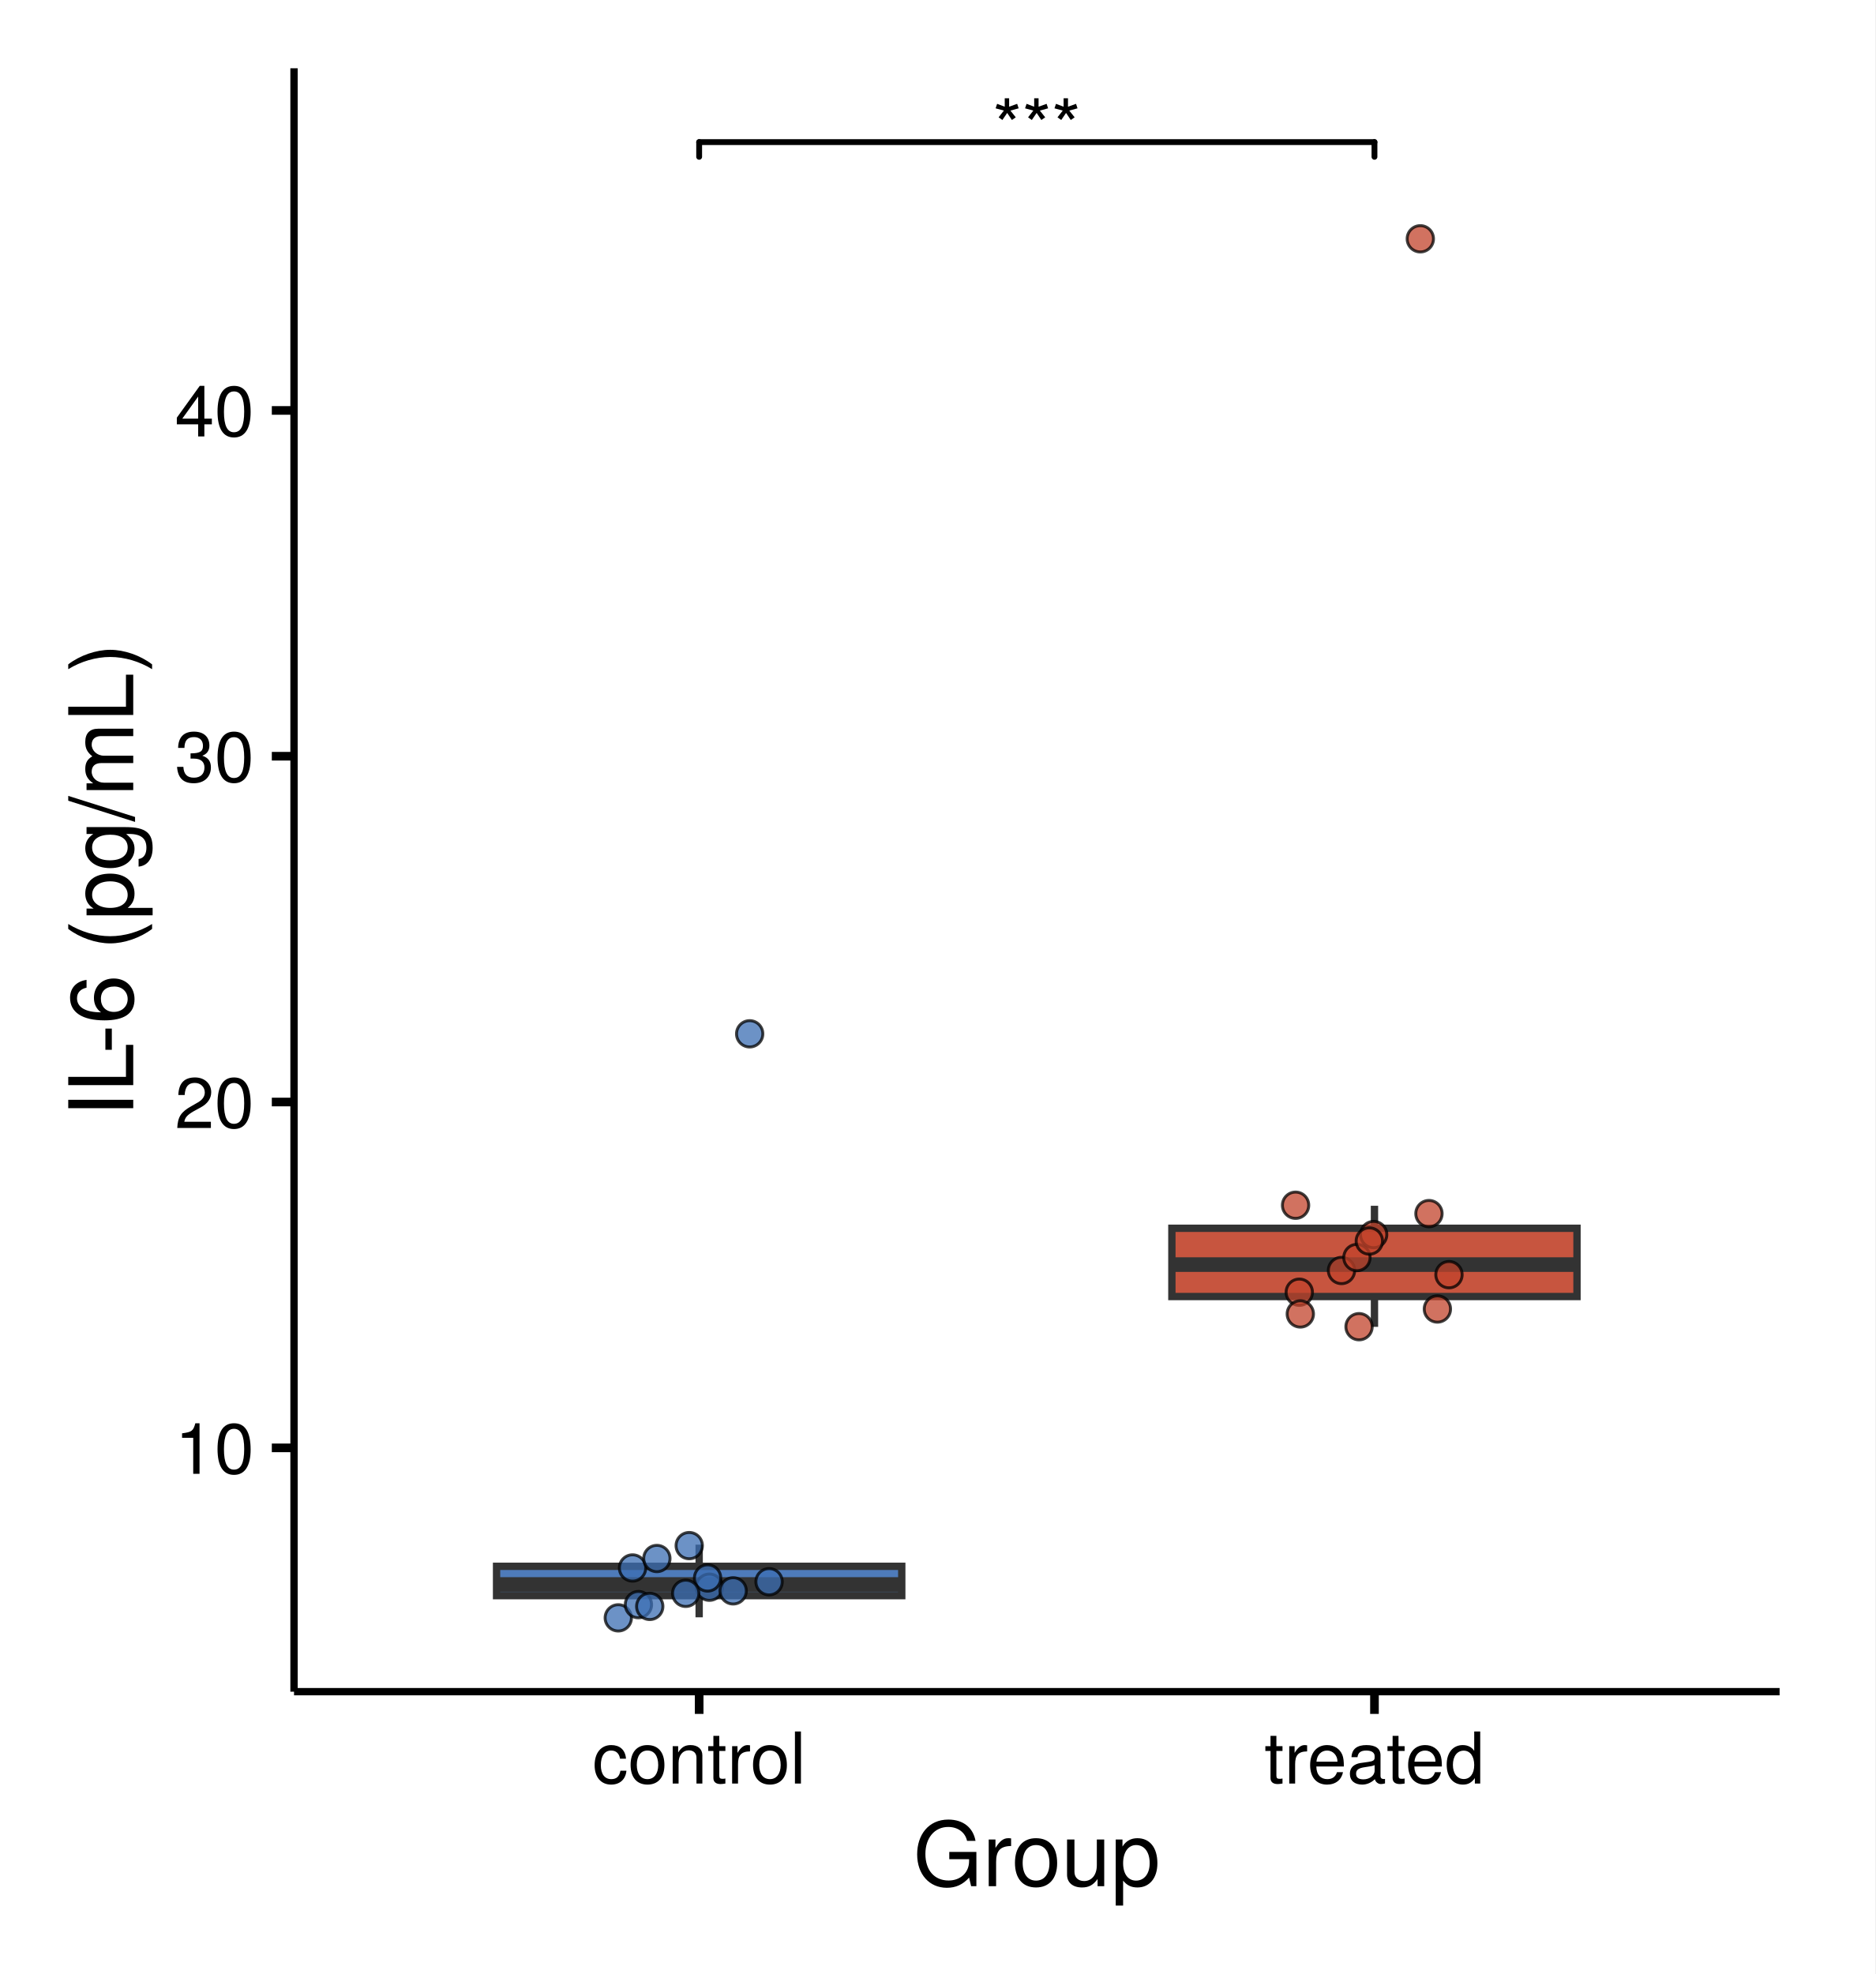
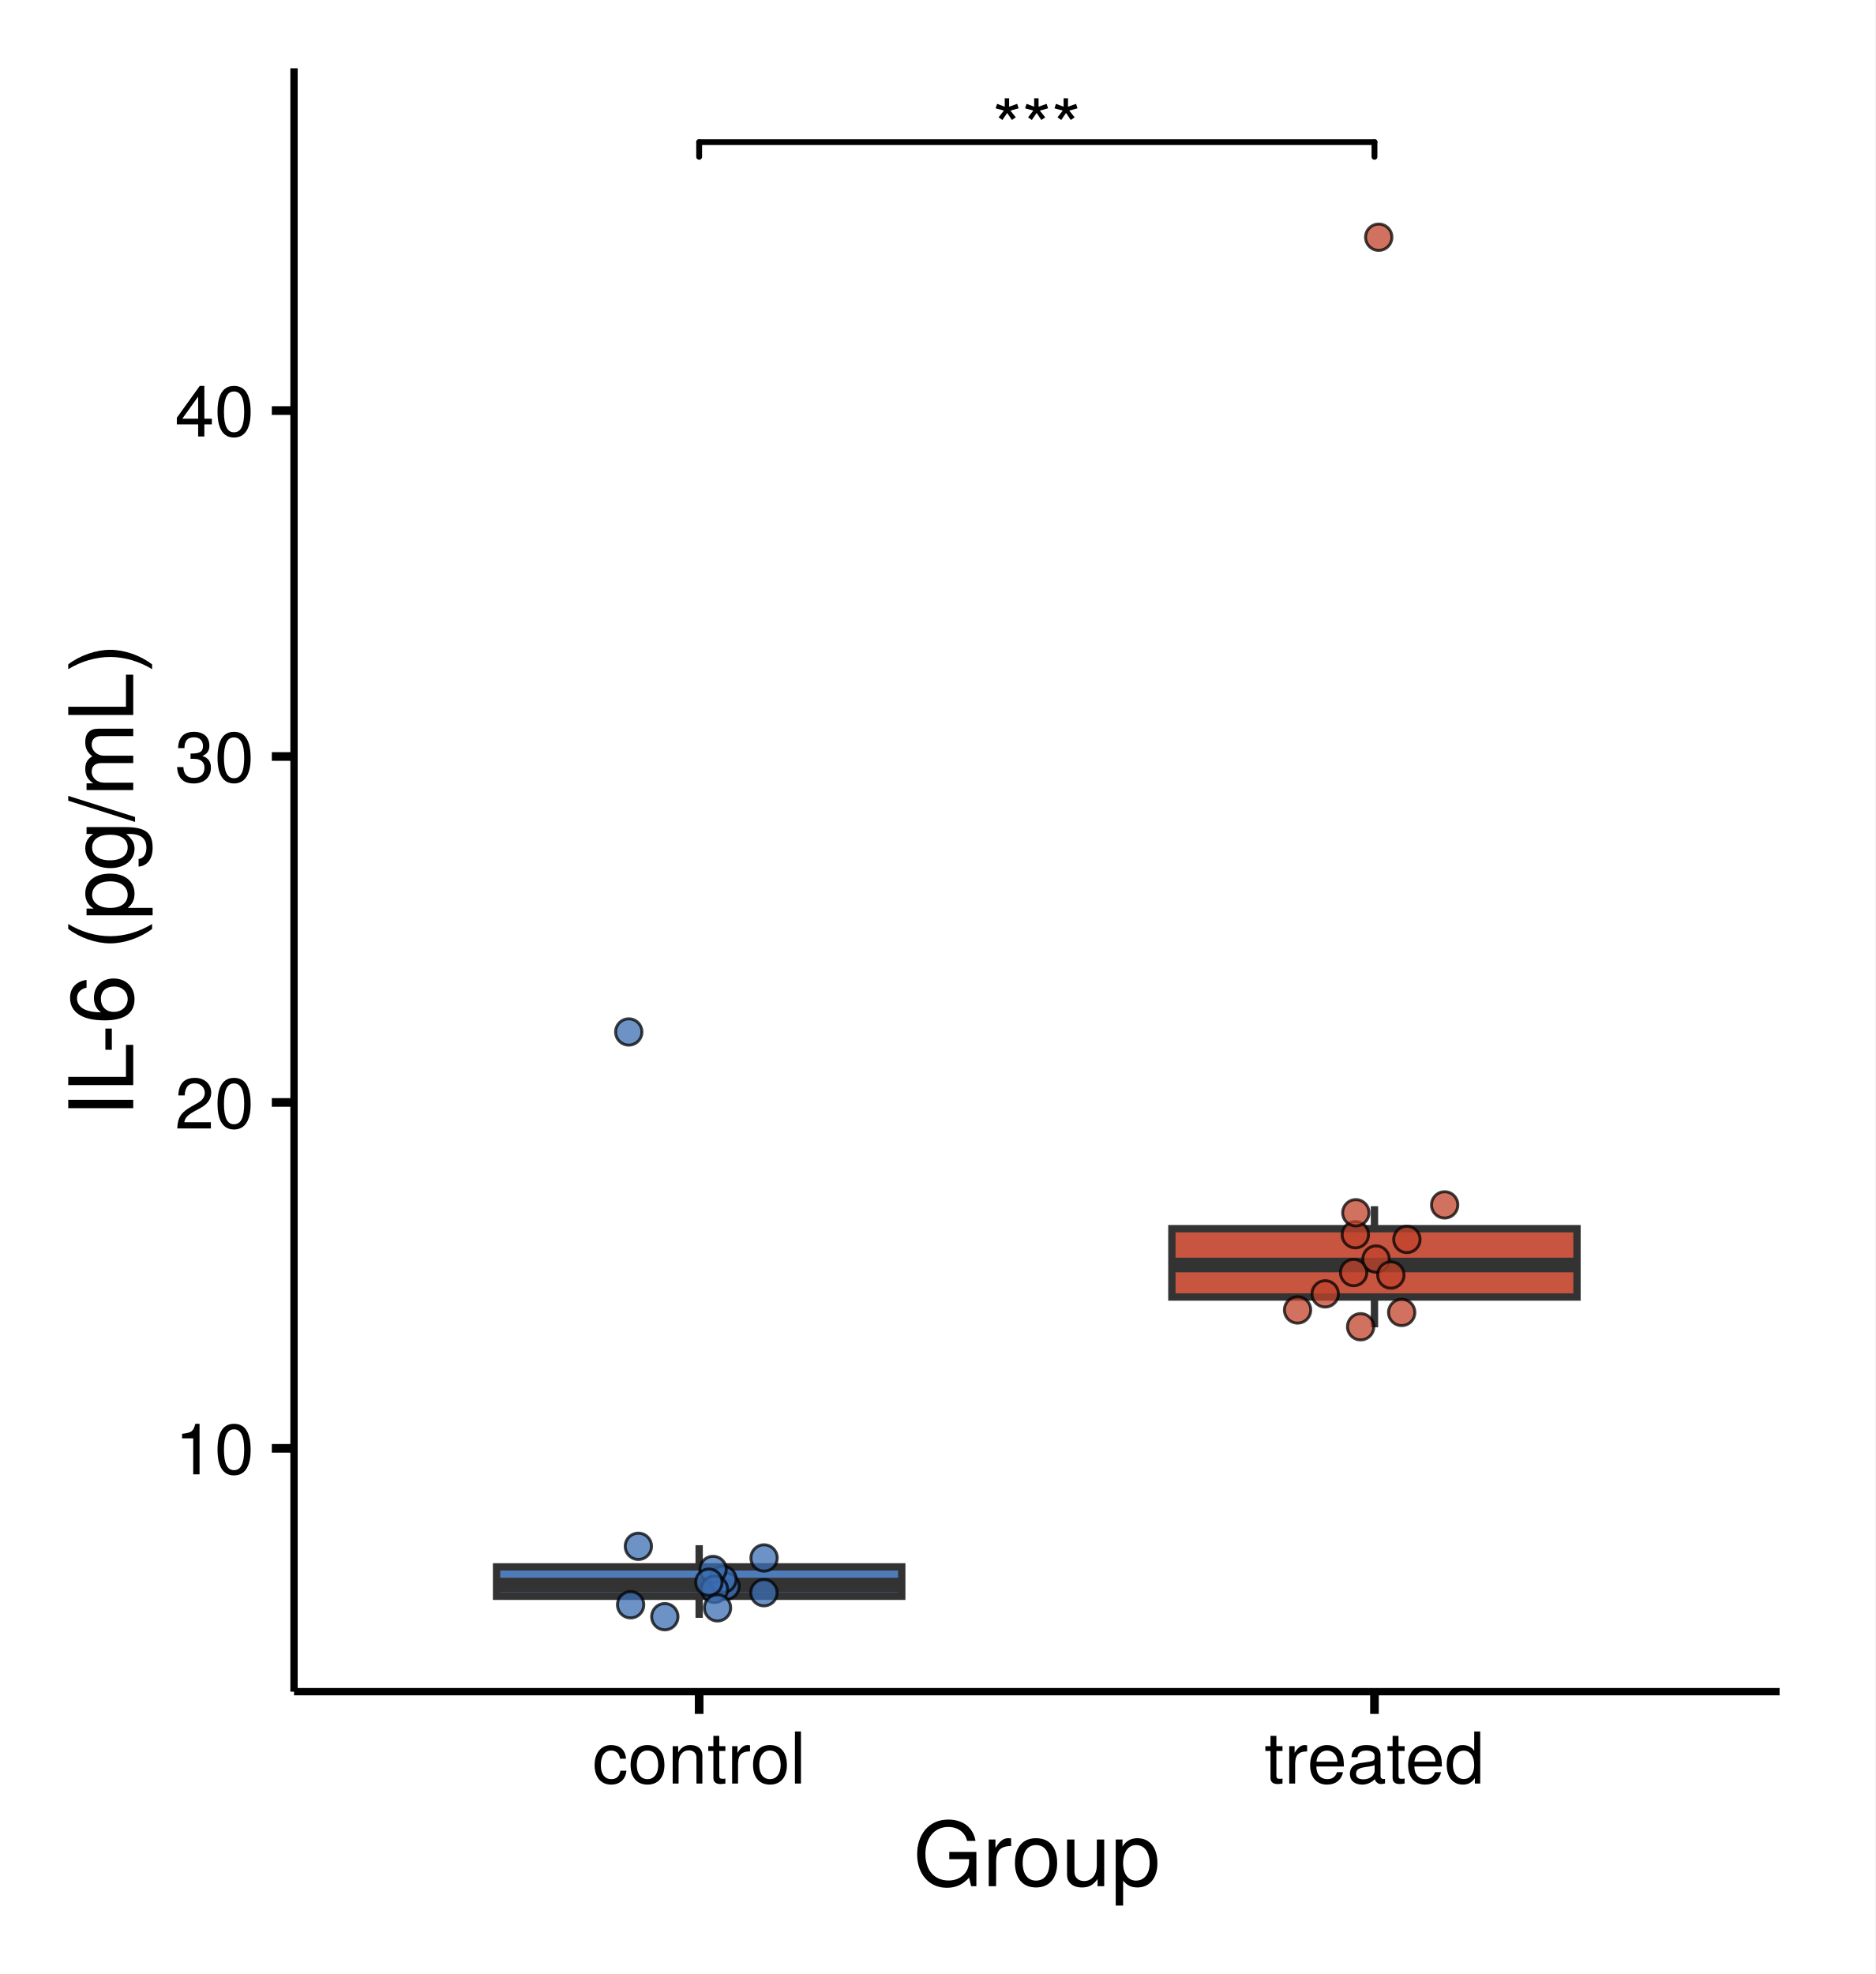
<svg xmlns="http://www.w3.org/2000/svg" class="svglite" width="273.60pt" height="288.00pt" viewBox="0 0 273.60 288.00">
  <defs>
    <style type="text/css">
    .svglite line, .svglite polyline, .svglite polygon, .svglite path, .svglite rect, .svglite circle {
      fill: none;
      stroke: #000000;
      stroke-linecap: round;
      stroke-linejoin: round;
      stroke-miterlimit: 10.00;
    }
    .svglite text {
      white-space: pre;
    }
  </style>
  </defs>
  <rect width="100%" height="100%" style="stroke: none; fill: #FFFFFF;" />
  <defs>
    <clipPath id="cpMC4wMHwyNzMuNjB8MC4wMHwyODguMDA=">
      <rect x="0.00" y="0.00" width="273.60" height="288.00" />
    </clipPath>
  </defs>
  <g clip-path="url(#cpMC4wMHwyNzMuNjB8MC4wMHwyODguMDA=)">
    <rect x="0.00" y="0.00" width="273.60" height="288.00" style="stroke-width: 1.26; stroke: #FFFFFF; fill: #FFFFFF;" />
  </g>
  <defs>
    <clipPath id="cpNDIuOTB8MjU5LjY1fDkuOTZ8MjQ2Ljgx">
      <rect x="42.90" y="9.96" width="216.76" height="236.85" />
    </clipPath>
  </defs>
  <g clip-path="url(#cpNDIuOTB8MjU5LjY1fDkuOTZ8MjQ2Ljgx)">
    <rect x="42.90" y="9.96" width="216.76" height="236.85" style="stroke-width: 1.26; stroke: none; fill: #FFFFFF;" />
-     <line x1="102.01" y1="228.52" x2="102.01" y2="225.36" style="stroke-width: 1.07; stroke: #333333; stroke-linecap: butt;" />
-     <line x1="102.01" y1="232.80" x2="102.01" y2="235.96" style="stroke-width: 1.07; stroke: #333333; stroke-linecap: butt;" />
-     <polygon points="72.45,228.52 72.45,232.80 131.57,232.80 131.57,228.52 72.45,228.52 " style="stroke-width: 1.07; stroke: #333333; stroke-linecap: butt; stroke-linejoin: miter; fill: #3B6DB3; fill-opacity: 0.90;" />
-     <line x1="72.45" y1="231.17" x2="131.57" y2="231.17" style="stroke-width: 2.13; stroke: #333333; stroke-linecap: butt; stroke-linejoin: miter;" />
-     <line x1="200.54" y1="179.20" x2="200.54" y2="175.92" style="stroke-width: 1.07; stroke: #333333; stroke-linecap: butt;" />
-     <line x1="200.54" y1="189.16" x2="200.54" y2="193.58" style="stroke-width: 1.07; stroke: #333333; stroke-linecap: butt;" />
-     <polygon points="170.98,179.20 170.98,189.16 230.09,189.16 230.09,179.20 170.98,179.20 " style="stroke-width: 1.07; stroke: #333333; stroke-linecap: butt; stroke-linejoin: miter; fill: #C1432B; fill-opacity: 0.90;" />
-     <line x1="170.98" y1="184.50" x2="230.09" y2="184.50" style="stroke-width: 2.13; stroke: #333333; stroke-linecap: butt; stroke-linejoin: miter;" />
-     <circle cx="90.21" cy="236.04" r="1.92" style="stroke-width: 0.43; stroke: #000000; stroke-opacity: 0.75; fill: #3B6DB3; fill-opacity: 0.75;" />
-     <circle cx="103.50" cy="231.57" r="1.92" style="stroke-width: 0.43; stroke: #000000; stroke-opacity: 0.75; fill: #3B6DB3; fill-opacity: 0.75;" />
-     <circle cx="93.15" cy="234.11" r="1.92" style="stroke-width: 0.43; stroke: #000000; stroke-opacity: 0.75; fill: #3B6DB3; fill-opacity: 0.75;" />
-     <circle cx="100.56" cy="225.50" r="1.92" style="stroke-width: 0.43; stroke: #000000; stroke-opacity: 0.75; fill: #3B6DB3; fill-opacity: 0.75;" />
-     <circle cx="103.24" cy="230.22" r="1.92" style="stroke-width: 0.43; stroke: #000000; stroke-opacity: 0.75; fill: #3B6DB3; fill-opacity: 0.75;" />
-     <circle cx="100.05" cy="232.46" r="1.92" style="stroke-width: 0.43; stroke: #000000; stroke-opacity: 0.75; fill: #3B6DB3; fill-opacity: 0.75;" />
-     <circle cx="92.29" cy="228.76" r="1.92" style="stroke-width: 0.43; stroke: #000000; stroke-opacity: 0.75; fill: #3B6DB3; fill-opacity: 0.75;" />
-     <circle cx="109.38" cy="150.83" r="1.92" style="stroke-width: 0.43; stroke: #000000; stroke-opacity: 0.75; fill: #3B6DB3; fill-opacity: 0.75;" />
-     <circle cx="106.97" cy="232.10" r="1.92" style="stroke-width: 0.43; stroke: #000000; stroke-opacity: 0.75; fill: #3B6DB3; fill-opacity: 0.75;" />
-     <circle cx="112.21" cy="230.77" r="1.92" style="stroke-width: 0.43; stroke: #000000; stroke-opacity: 0.75; fill: #3B6DB3; fill-opacity: 0.75;" />
-     <circle cx="94.80" cy="234.37" r="1.92" style="stroke-width: 0.43; stroke: #000000; stroke-opacity: 0.75; fill: #3B6DB3; fill-opacity: 0.75;" />
-     <circle cx="95.84" cy="227.38" r="1.92" style="stroke-width: 0.43; stroke: #000000; stroke-opacity: 0.75; fill: #3B6DB3; fill-opacity: 0.75;" />
-     <circle cx="209.72" cy="190.98" r="1.92" style="stroke-width: 0.43; stroke: #000000; stroke-opacity: 0.75; fill: #C1432B; fill-opacity: 0.75;" />
-     <circle cx="200.42" cy="180.12" r="1.92" style="stroke-width: 0.43; stroke: #000000; stroke-opacity: 0.75; fill: #C1432B; fill-opacity: 0.75;" />
-     <circle cx="195.73" cy="185.36" r="1.92" style="stroke-width: 0.43; stroke: #000000; stroke-opacity: 0.75; fill: #C1432B; fill-opacity: 0.75;" />
-     <circle cx="198.29" cy="193.56" r="1.92" style="stroke-width: 0.43; stroke: #000000; stroke-opacity: 0.75; fill: #C1432B; fill-opacity: 0.75;" />
-     <circle cx="207.23" cy="34.84" r="1.92" style="stroke-width: 0.43; stroke: #000000; stroke-opacity: 0.75; fill: #C1432B; fill-opacity: 0.75;" />
-     <circle cx="189.03" cy="175.84" r="1.92" style="stroke-width: 0.43; stroke: #000000; stroke-opacity: 0.75; fill: #C1432B; fill-opacity: 0.75;" />
-     <circle cx="197.98" cy="183.47" r="1.92" style="stroke-width: 0.43; stroke: #000000; stroke-opacity: 0.75; fill: #C1432B; fill-opacity: 0.75;" />
-     <circle cx="189.57" cy="188.53" r="1.92" style="stroke-width: 0.43; stroke: #000000; stroke-opacity: 0.75; fill: #C1432B; fill-opacity: 0.75;" />
-     <circle cx="208.49" cy="177.06" r="1.92" style="stroke-width: 0.43; stroke: #000000; stroke-opacity: 0.75; fill: #C1432B; fill-opacity: 0.75;" />
-     <circle cx="211.41" cy="185.97" r="1.92" style="stroke-width: 0.43; stroke: #000000; stroke-opacity: 0.75; fill: #C1432B; fill-opacity: 0.75;" />
-     <circle cx="189.72" cy="191.70" r="1.92" style="stroke-width: 0.43; stroke: #000000; stroke-opacity: 0.75; fill: #C1432B; fill-opacity: 0.75;" />
-     <circle cx="199.79" cy="181.06" r="1.92" style="stroke-width: 0.43; stroke: #000000; stroke-opacity: 0.75; fill: #C1432B; fill-opacity: 0.75;" />
+     <line x1="102.01" y1="228.60" x2="102.01" y2="225.44" style="stroke-width: 1.07; stroke: #333333; stroke-linecap: butt;" />
+     <line x1="102.01" y1="232.89" x2="102.01" y2="236.04" style="stroke-width: 1.07; stroke: #333333; stroke-linecap: butt;" />
+     <polygon points="72.45,228.60 72.45,232.89 131.57,232.89 131.57,228.60 72.45,228.60 " style="stroke-width: 1.07; stroke: #333333; stroke-linecap: butt; stroke-linejoin: miter; fill: #3B6DB3; fill-opacity: 0.90;" />
+     <line x1="72.45" y1="231.25" x2="131.57" y2="231.25" style="stroke-width: 2.13; stroke: #333333; stroke-linecap: butt; stroke-linejoin: miter;" />
+     <line x1="200.54" y1="179.26" x2="200.54" y2="175.98" style="stroke-width: 1.07; stroke: #333333; stroke-linecap: butt;" />
+     <line x1="200.54" y1="189.23" x2="200.54" y2="193.65" style="stroke-width: 1.07; stroke: #333333; stroke-linecap: butt;" />
+     <polygon points="170.98,179.26 170.98,189.23 230.09,189.23 230.09,179.26 170.98,179.26 " style="stroke-width: 1.07; stroke: #333333; stroke-linecap: butt; stroke-linejoin: miter; fill: #C1432B; fill-opacity: 0.90;" />
+     <line x1="170.98" y1="184.56" x2="230.09" y2="184.56" style="stroke-width: 2.13; stroke: #333333; stroke-linecap: butt; stroke-linejoin: miter;" />
+     <circle cx="97.00" cy="235.87" r="1.92" style="stroke-width: 0.43; stroke: #000000; stroke-opacity: 0.75; fill: #3B6DB3; fill-opacity: 0.75;" />
+     <circle cx="105.93" cy="231.42" r="1.92" style="stroke-width: 0.43; stroke: #000000; stroke-opacity: 0.75; fill: #3B6DB3; fill-opacity: 0.75;" />
+     <circle cx="92.01" cy="234.13" r="1.92" style="stroke-width: 0.43; stroke: #000000; stroke-opacity: 0.75; fill: #3B6DB3; fill-opacity: 0.75;" />
+     <circle cx="93.14" cy="225.60" r="1.92" style="stroke-width: 0.43; stroke: #000000; stroke-opacity: 0.75; fill: #3B6DB3; fill-opacity: 0.75;" />
+     <circle cx="105.48" cy="230.42" r="1.92" style="stroke-width: 0.43; stroke: #000000; stroke-opacity: 0.75; fill: #3B6DB3; fill-opacity: 0.75;" />
+     <circle cx="111.46" cy="232.37" r="1.92" style="stroke-width: 0.43; stroke: #000000; stroke-opacity: 0.75; fill: #3B6DB3; fill-opacity: 0.75;" />
+     <circle cx="104.04" cy="228.98" r="1.92" style="stroke-width: 0.43; stroke: #000000; stroke-opacity: 0.75; fill: #3B6DB3; fill-opacity: 0.75;" />
+     <circle cx="91.74" cy="150.56" r="1.92" style="stroke-width: 0.43; stroke: #000000; stroke-opacity: 0.75; fill: #3B6DB3; fill-opacity: 0.75;" />
+     <circle cx="104.24" cy="231.88" r="1.92" style="stroke-width: 0.43; stroke: #000000; stroke-opacity: 0.75; fill: #3B6DB3; fill-opacity: 0.75;" />
+     <circle cx="103.43" cy="230.84" r="1.92" style="stroke-width: 0.43; stroke: #000000; stroke-opacity: 0.75; fill: #3B6DB3; fill-opacity: 0.75;" />
+     <circle cx="104.69" cy="234.58" r="1.92" style="stroke-width: 0.43; stroke: #000000; stroke-opacity: 0.75; fill: #3B6DB3; fill-opacity: 0.75;" />
+     <circle cx="111.48" cy="227.30" r="1.92" style="stroke-width: 0.43; stroke: #000000; stroke-opacity: 0.75; fill: #3B6DB3; fill-opacity: 0.75;" />
+     <circle cx="189.32" cy="191.12" r="1.92" style="stroke-width: 0.43; stroke: #000000; stroke-opacity: 0.75; fill: #C1432B; fill-opacity: 0.75;" />
+     <circle cx="197.75" cy="180.14" r="1.92" style="stroke-width: 0.43; stroke: #000000; stroke-opacity: 0.75; fill: #C1432B; fill-opacity: 0.75;" />
+     <circle cx="197.50" cy="185.66" r="1.92" style="stroke-width: 0.43; stroke: #000000; stroke-opacity: 0.75; fill: #C1432B; fill-opacity: 0.75;" />
+     <circle cx="198.52" cy="193.57" r="1.92" style="stroke-width: 0.43; stroke: #000000; stroke-opacity: 0.75; fill: #C1432B; fill-opacity: 0.75;" />
+     <circle cx="201.16" cy="34.61" r="1.92" style="stroke-width: 0.43; stroke: #000000; stroke-opacity: 0.75; fill: #C1432B; fill-opacity: 0.75;" />
+     <circle cx="210.78" cy="175.79" r="1.92" style="stroke-width: 0.43; stroke: #000000; stroke-opacity: 0.75; fill: #C1432B; fill-opacity: 0.75;" />
+     <circle cx="200.77" cy="183.69" r="1.92" style="stroke-width: 0.43; stroke: #000000; stroke-opacity: 0.75; fill: #C1432B; fill-opacity: 0.75;" />
+     <circle cx="193.35" cy="188.77" r="1.92" style="stroke-width: 0.43; stroke: #000000; stroke-opacity: 0.75; fill: #C1432B; fill-opacity: 0.75;" />
+     <circle cx="197.82" cy="176.94" r="1.92" style="stroke-width: 0.43; stroke: #000000; stroke-opacity: 0.75; fill: #C1432B; fill-opacity: 0.75;" />
+     <circle cx="202.93" cy="186.02" r="1.92" style="stroke-width: 0.43; stroke: #000000; stroke-opacity: 0.75; fill: #C1432B; fill-opacity: 0.75;" />
+     <circle cx="204.51" cy="191.48" r="1.92" style="stroke-width: 0.43; stroke: #000000; stroke-opacity: 0.75; fill: #C1432B; fill-opacity: 0.75;" />
+     <circle cx="205.27" cy="180.83" r="1.92" style="stroke-width: 0.43; stroke: #000000; stroke-opacity: 0.75; fill: #C1432B; fill-opacity: 0.75;" />
    <text x="151.27" y="22.38" text-anchor="middle" style="font-size: 11.04px; font-weight: 0; font-family: &quot;TeX Gyre Heros&quot;;" textLength="12.87px" lengthAdjust="spacingAndGlyphs">***</text>
    <line x1="102.01" y1="22.88" x2="102.01" y2="20.73" style="stroke-width: 0.85;" />
    <line x1="102.01" y1="20.73" x2="200.54" y2="20.73" style="stroke-width: 0.85;" />
    <line x1="200.54" y1="20.73" x2="200.54" y2="22.88" style="stroke-width: 0.85;" />
  </g>
  <g clip-path="url(#cpMC4wMHwyNzMuNjB8MC4wMHwyODguMDA=)">
    <polyline points="42.90,246.81 42.90,9.96 " style="stroke-width: 1.07; stroke-linecap: butt;" />
-     <text x="37.07" y="215.02" text-anchor="end" style="font-size: 10.40px; font-weight: 0; font-family: &quot;TeX Gyre Heros&quot;;" textLength="11.55px" lengthAdjust="spacingAndGlyphs">10</text>
-     <text x="37.07" y="164.57" text-anchor="end" style="font-size: 10.40px; font-weight: 0; font-family: &quot;TeX Gyre Heros&quot;;" textLength="11.55px" lengthAdjust="spacingAndGlyphs">20</text>
-     <text x="37.07" y="114.12" text-anchor="end" style="font-size: 10.40px; font-weight: 0; font-family: &quot;TeX Gyre Heros&quot;;" textLength="11.55px" lengthAdjust="spacingAndGlyphs">30</text>
-     <text x="37.07" y="63.67" text-anchor="end" style="font-size: 10.40px; font-weight: 0; font-family: &quot;TeX Gyre Heros&quot;;" textLength="11.55px" lengthAdjust="spacingAndGlyphs">40</text>
-     <polyline points="39.66,211.24 42.90,211.24 " style="stroke-width: 1.26; stroke-linecap: butt;" />
-     <polyline points="39.66,160.78 42.90,160.78 " style="stroke-width: 1.26; stroke-linecap: butt;" />
-     <polyline points="39.66,110.33 42.90,110.33 " style="stroke-width: 1.26; stroke-linecap: butt;" />
-     <polyline points="39.66,59.88 42.90,59.88 " style="stroke-width: 1.26; stroke-linecap: butt;" />
+     <text x="37.07" y="215.10" text-anchor="end" style="font-size: 10.40px; font-weight: 0; font-family: &quot;TeX Gyre Heros&quot;;" textLength="11.55px" lengthAdjust="spacingAndGlyphs">10</text>
+     <text x="37.07" y="164.63" text-anchor="end" style="font-size: 10.40px; font-weight: 0; font-family: &quot;TeX Gyre Heros&quot;;" textLength="11.55px" lengthAdjust="spacingAndGlyphs">20</text>
+     <text x="37.07" y="114.15" text-anchor="end" style="font-size: 10.40px; font-weight: 0; font-family: &quot;TeX Gyre Heros&quot;;" textLength="11.55px" lengthAdjust="spacingAndGlyphs">30</text>
+     <text x="37.07" y="63.68" text-anchor="end" style="font-size: 10.40px; font-weight: 0; font-family: &quot;TeX Gyre Heros&quot;;" textLength="11.55px" lengthAdjust="spacingAndGlyphs">40</text>
+     <polyline points="39.66,211.31 42.90,211.31 " style="stroke-width: 1.26; stroke-linecap: butt;" />
+     <polyline points="39.66,160.84 42.90,160.84 " style="stroke-width: 1.26; stroke-linecap: butt;" />
+     <polyline points="39.66,110.37 42.90,110.37 " style="stroke-width: 1.26; stroke-linecap: butt;" />
+     <polyline points="39.66,59.90 42.90,59.90 " style="stroke-width: 1.26; stroke-linecap: butt;" />
    <polyline points="42.90,246.81 259.65,246.81 " style="stroke-width: 1.07; stroke-linecap: butt;" />
    <polyline points="102.01,250.05 102.01,246.81 " style="stroke-width: 1.26; stroke-linecap: butt;" />
    <polyline points="200.54,250.05 200.54,246.81 " style="stroke-width: 1.26; stroke-linecap: butt;" />
    <text x="102.01" y="260.21" text-anchor="middle" style="font-size: 10.40px; font-weight: 0; font-family: &quot;TeX Gyre Heros&quot;;" textLength="31.18px" lengthAdjust="spacingAndGlyphs">control</text>
    <text x="200.54" y="260.21" text-anchor="middle" style="font-size: 10.40px; font-weight: 0; font-family: &quot;TeX Gyre Heros&quot;;" textLength="32.34px" lengthAdjust="spacingAndGlyphs">treated</text>
    <text x="151.27" y="275.19" text-anchor="middle" style="font-size: 13.00px; font-weight: 0; font-family: &quot;TeX Gyre Heros&quot;;" textLength="36.13px" lengthAdjust="spacingAndGlyphs">Group</text>
    <text transform="translate(19.44,128.39) rotate(-90)" text-anchor="middle" style="font-size: 13.00px; font-weight: 0; font-family: &quot;TeX Gyre Heros&quot;;" textLength="70.80px" lengthAdjust="spacingAndGlyphs">IL-6 (pg/mL)</text>
  </g>
</svg>
